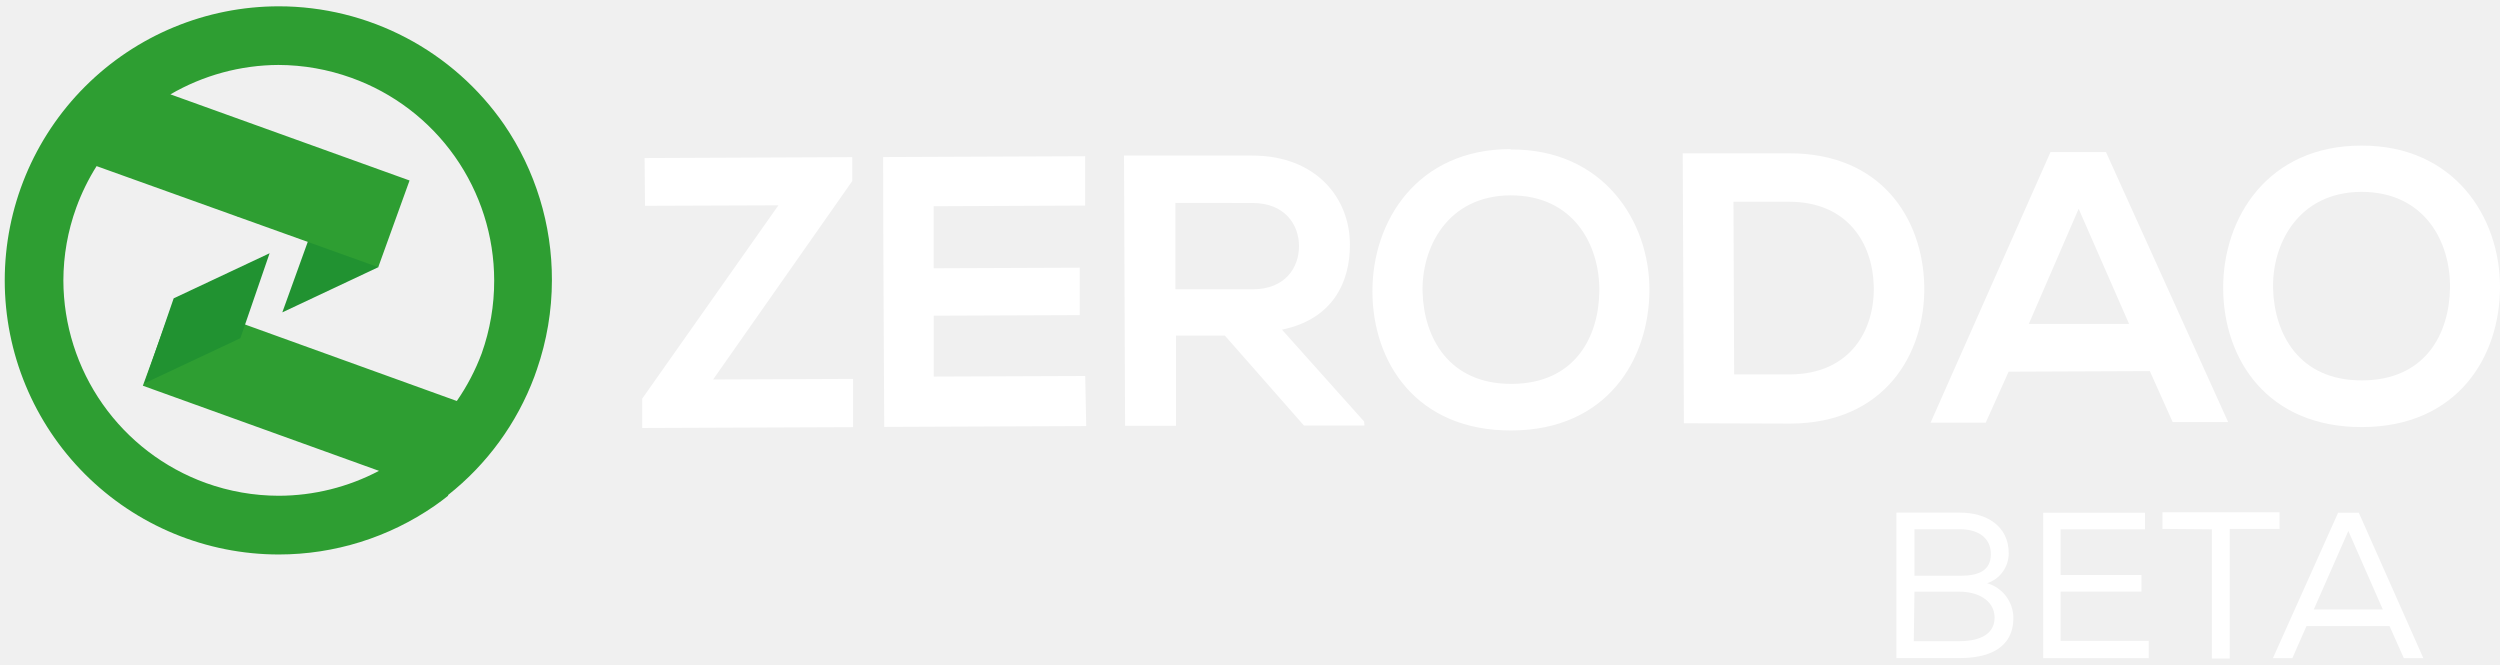
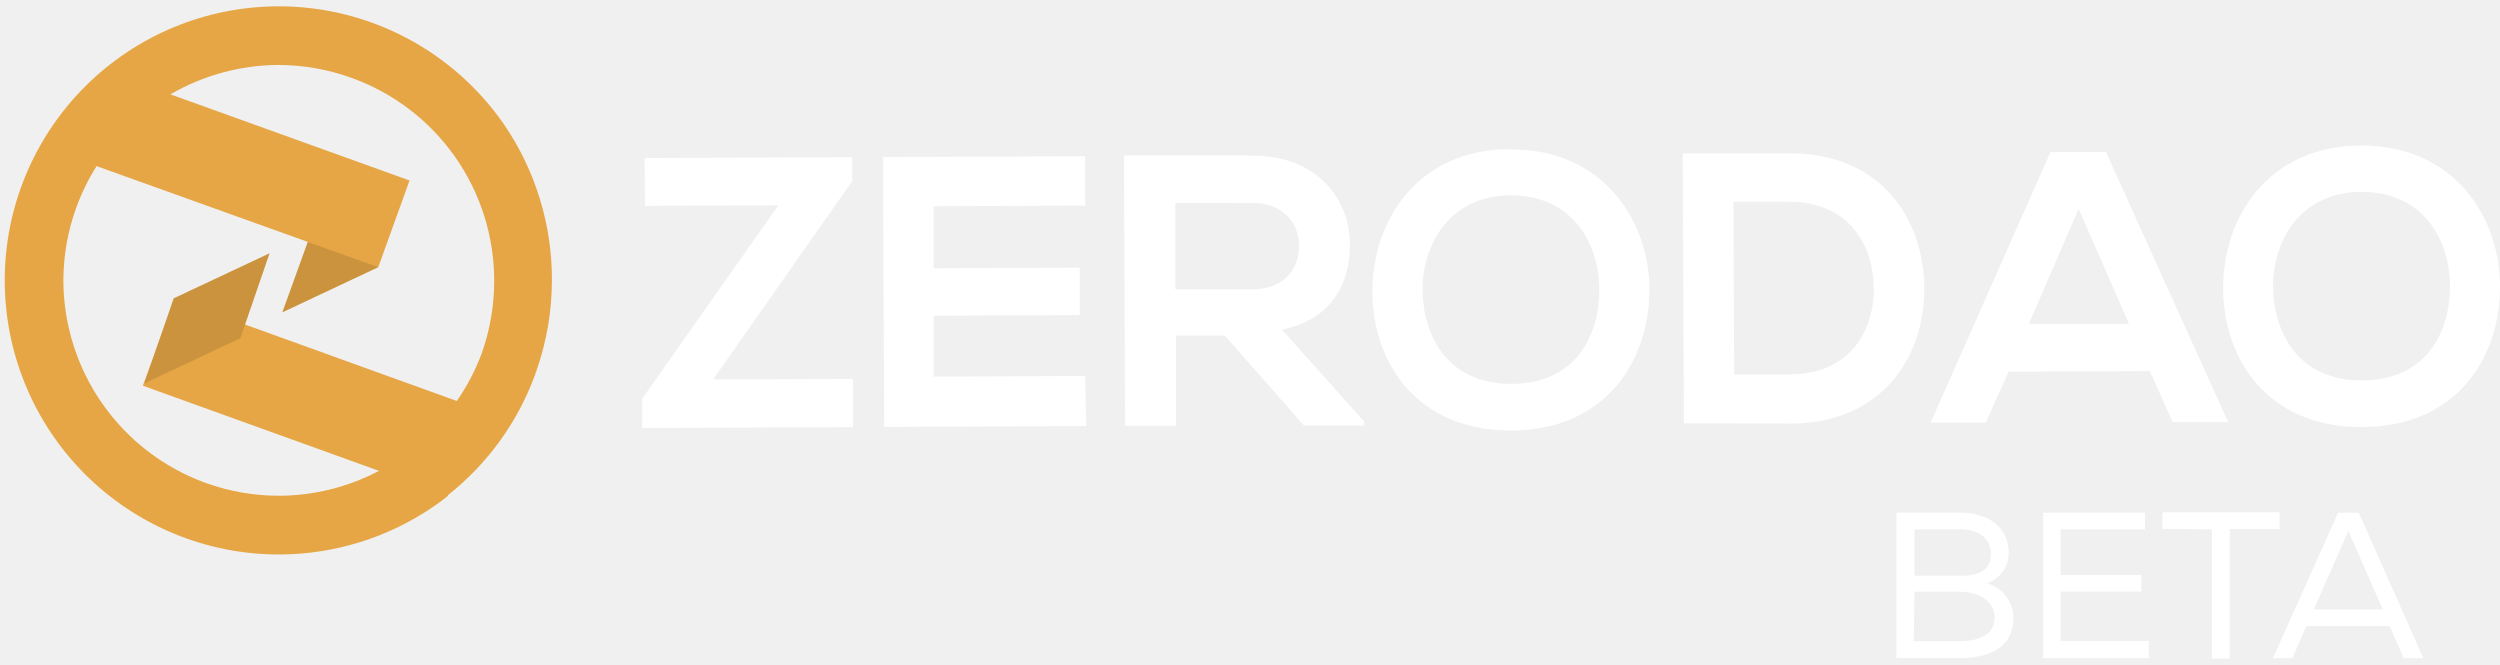
<svg xmlns="http://www.w3.org/2000/svg" width="301" height="80" viewBox="0 0 301 80" fill="none">
  <path d="M208.71 24.29H215.39C222.45 24.29 225.44 29.29 225.6 34.36C225.76 39.65 222.86 45.05 215.48 45.08H208.79L208.71 24.29ZM215.37 18.46H202.6L202.74 50.96L215.5 51C226.87 51 231.85 42.62 231.68 34.4C231.51 26.33 226.51 18.42 215.37 18.46ZM181.88 23.52C189.54 23.52 192.63 29.6 192.56 35.08C192.49 40.56 189.63 46.19 182 46.22C174.37 46.25 171.44 40.55 171.28 35.22C171.12 29.89 174.22 23.55 181.88 23.52ZM181.88 17.95C170.64 17.95 165.2 26.61 165.24 35.15C165.28 43.69 170.58 51.88 182 51.83C193.42 51.78 198.53 43.37 198.59 35C198.65 26.63 193 17.9 181.86 18L181.88 17.95ZM150.81 24.44C154.66 24.44 156.39 27.01 156.4 29.61C156.41 32.21 154.75 34.82 150.85 34.83H141.52V24.43L150.81 24.44ZM164.24 50.75L154.35 39.69C160.52 38.42 162.55 33.9 162.53 29.45C162.53 23.83 158.45 18.74 150.79 18.73C145.63 18.73 140.48 18.73 135.33 18.73L135.46 51.27H141.59V40.41H147.48L156.99 51.23H164.28L164.24 50.75ZM130.66 45.27L112.42 45.34V38.01L130 37.94V32.23L112.41 32.3V24.83L130.65 24.75V18.81L106.33 18.91C106.33 29.72 106.42 40.59 106.46 51.4L130.78 51.3L130.66 45.27ZM77.66 24.78L93.72 24.72L77.32 48V51.53L102.71 51.43V45.62L85.86 45.69L102.61 21.8V18.92L77.61 19.03L77.66 24.78Z" fill="white" />
  <path d="M256.34 39H244.27L250.27 25.14L256.34 39ZM261.59 50.82H268.27L253.56 18.31H246.88L232.44 50.89H239.08L241.84 44.75L258.84 44.68L261.59 50.82Z" fill="white" />
  <path d="M284.31 23.1C291.97 23.1 295.06 29.18 294.98 34.66C294.9 40.14 292.06 45.77 284.4 45.8C276.74 45.83 273.84 40.13 273.68 34.8C273.52 29.47 276.65 23.13 284.31 23.1ZM284.31 17.53C273.07 17.53 267.63 26.19 267.67 34.73C267.71 43.27 273 51.46 284.42 51.42C295.84 51.38 301 43 301 34.55C301 26.1 295.47 17.49 284.29 17.53H284.31Z" fill="white" />
-   <path d="M28.56 26.05L40.11 20.62L45.55 32.17L33.99 37.61L37.53 27.8L28.56 26.05Z" fill="#219231" />
-   <path d="M60.7 15C57.666 10.61 53.613 7.021 48.888 4.54C44.163 2.06 38.907 0.763 33.57 0.76V0.76C24.818 0.76 16.424 4.237 10.236 10.425C4.047 16.614 0.57 25.008 0.57 33.76V33.76C0.57 42.512 4.047 50.906 10.236 57.094C16.424 63.283 24.818 66.76 33.57 66.76V66.76C40.273 66.757 46.817 64.713 52.33 60.9C52.88 60.52 53.42 60.11 53.95 59.69V59.6C58.649 55.883 62.242 50.952 64.34 45.34V45.34L64.49 44.91L64.64 44.49C65.834 41.035 66.446 37.406 66.45 33.75V33.75C66.474 27.062 64.469 20.524 60.7 15V15ZM59.5 33.77C59.508 36.758 59 39.725 58 42.54V42.54C57.243 44.571 56.235 46.499 55 48.28L21 36L17.2 46.44L45.63 56.69C41.912 58.65 37.773 59.68 33.57 59.69V59.69C30.573 59.686 27.6 59.165 24.78 58.15C19.765 56.334 15.429 53.021 12.361 48.658C9.294 44.295 7.642 39.094 7.63 33.76C7.636 30.772 8.161 27.808 9.18 25C9.817 23.251 10.638 21.575 11.63 20L45.54 32.17L49.31 21.73L20.52 11.36C24.469 9.063 28.952 7.842 33.52 7.82V7.82C36.517 7.829 39.49 8.354 42.31 9.37C47.336 11.171 51.684 14.479 54.76 18.842C57.837 23.205 59.492 28.411 59.5 33.75V33.77Z" fill="#2E9E32" />
-   <path d="M32.46 30.49L20.91 35.92L17.39 46.15L28.94 40.72L32.46 30.49Z" fill="#219231" />
+   <path d="M28.56 26.05L40.11 20.62L45.55 32.17L33.99 37.61L37.53 27.8L28.56 26.05Z" fill="#cc933e" />
+   <path d="M60.7 15C57.666 10.61 53.613 7.021 48.888 4.54C44.163 2.06 38.907 0.763 33.57 0.76V0.76C24.818 0.76 16.424 4.237 10.236 10.425C4.047 16.614 0.57 25.008 0.57 33.76V33.76C0.57 42.512 4.047 50.906 10.236 57.094C16.424 63.283 24.818 66.76 33.57 66.76V66.76C40.273 66.757 46.817 64.713 52.33 60.9C52.88 60.52 53.42 60.11 53.95 59.69V59.6C58.649 55.883 62.242 50.952 64.34 45.34V45.34L64.49 44.91L64.64 44.49C65.834 41.035 66.446 37.406 66.45 33.75V33.75C66.474 27.062 64.469 20.524 60.7 15V15ZM59.5 33.77C59.508 36.758 59 39.725 58 42.54V42.54C57.243 44.571 56.235 46.499 55 48.28L21 36L17.2 46.44L45.63 56.69C41.912 58.65 37.773 59.68 33.57 59.69V59.69C30.573 59.686 27.6 59.165 24.78 58.15C19.765 56.334 15.429 53.021 12.361 48.658C9.294 44.295 7.642 39.094 7.63 33.76C7.636 30.772 8.161 27.808 9.18 25C9.817 23.251 10.638 21.575 11.63 20L45.54 32.17L49.31 21.73L20.52 11.36C24.469 9.063 28.952 7.842 33.52 7.82V7.82C36.517 7.829 39.49 8.354 42.31 9.37C47.336 11.171 51.684 14.479 54.76 18.842C57.837 23.205 59.492 28.411 59.5 33.75V33.77Z" fill="#e6a645" />
+   <path d="M32.46 30.49L20.91 35.92L17.39 46.15L28.94 40.72L32.46 30.49Z" fill="#cc933e" />
  <path d="M286.89 73.38H278.58L282.74 63.93L286.89 73.38ZM281.51 61.73L273.66 79.24H276L277.7 75.38H287.7L289.42 79.24H291.77L284 61.73H281.51ZM266.31 63.73V79.29H268.46V63.68H274.46V61.68H260.36V63.68L266.31 63.73ZM246 79.24H258.71V77.16H248.1V71.23H257.83V69.23H248.1V63.73H258.26V61.73H246V79.24ZM230.5 71.24H236C237.9 71.24 240.12 72.14 240.15 74.35C240.15 76.72 237.72 77.2 235.9 77.2H230.42L230.5 71.24ZM230.5 63.72H235.98C238.13 63.72 239.7 64.72 239.7 66.72C239.7 68.72 238.18 69.32 236.08 69.32H230.5V63.72ZM228.33 61.72V79.23H235.98C239.28 79.23 242.41 78.13 242.41 74.4C242.406 73.455 242.096 72.537 241.526 71.784C240.956 71.03 240.158 70.482 239.25 70.22C240.008 69.971 240.667 69.489 241.134 68.842C241.601 68.195 241.852 67.418 241.85 66.62C241.85 63.3 239.15 61.72 235.98 61.72H228.33Z" fill="white" />
</svg>
